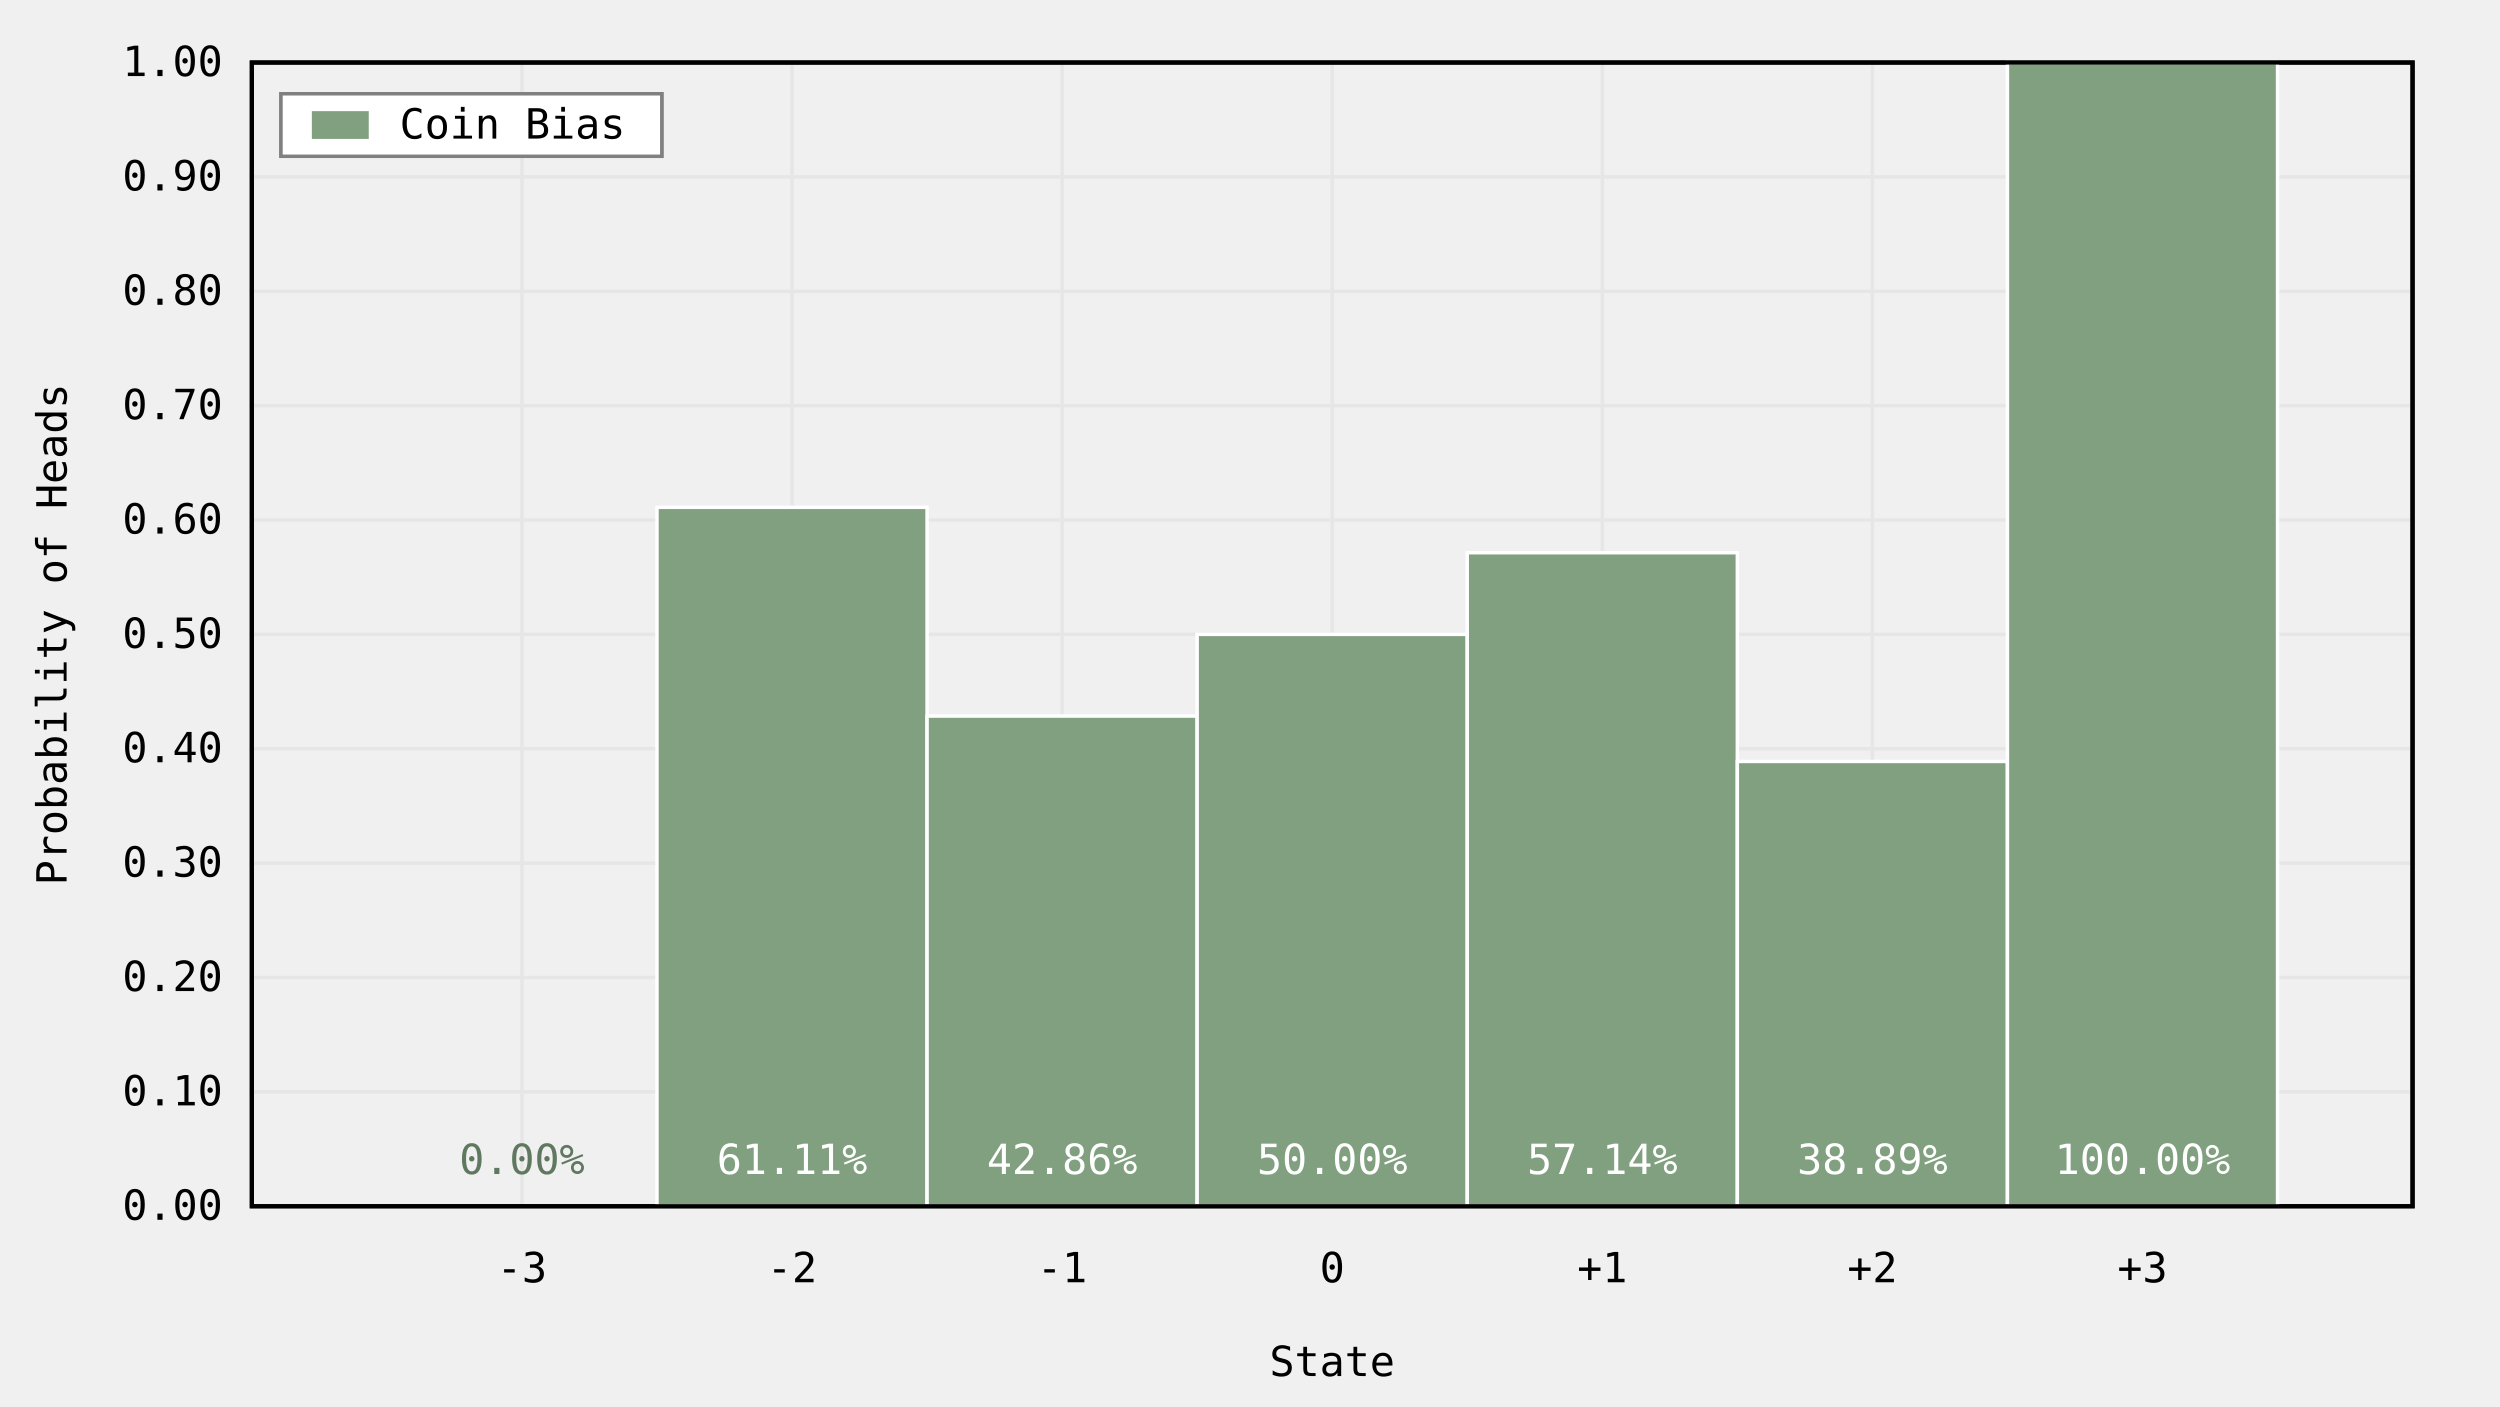
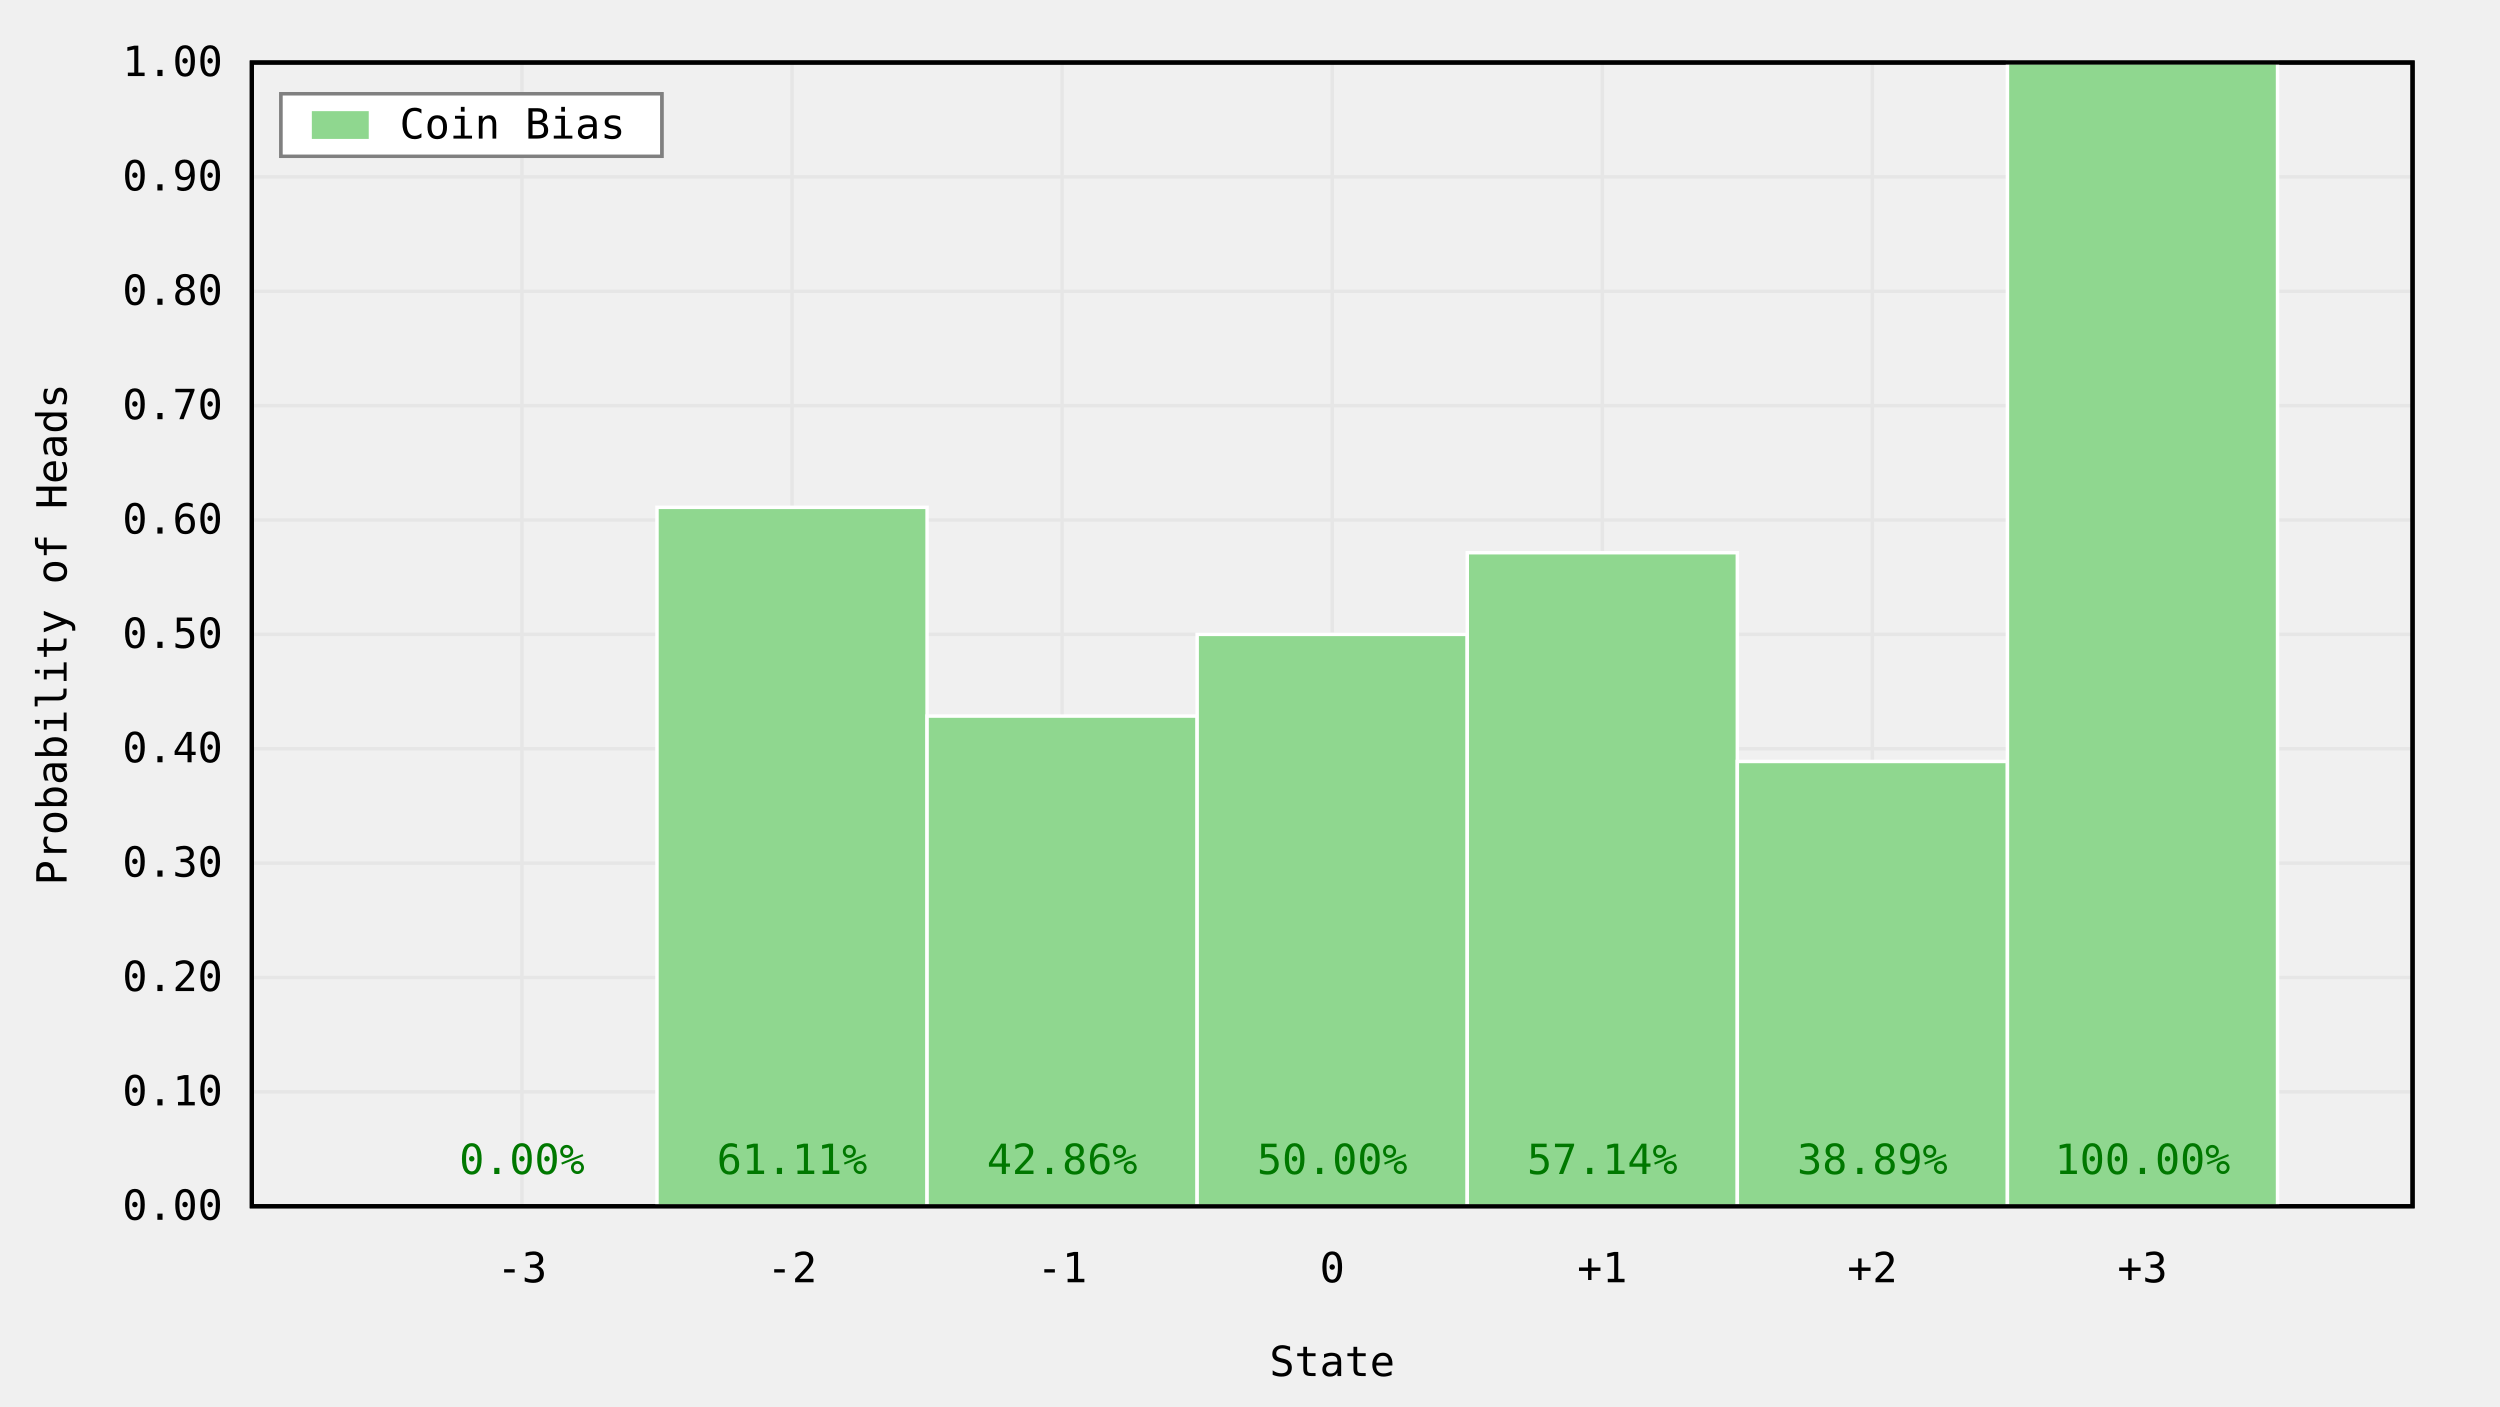
<svg xmlns="http://www.w3.org/2000/svg" xmlns:xlink="http://www.w3.org/1999/xlink" width="720" height="405" viewBox="0 0 720 405">
  <g id="gnuplot_canvas">
    <rect x="0" y="0" width="720" height="405" fill="none" />
    <defs>
      <circle id="gpDot" r="0.5" stroke-width="0.5" stroke="currentColor" />
      <path id="gpPt0" stroke-width="0.222" stroke="currentColor" d="M-1,0 h2 M0,-1 v2" />
      <path id="gpPt1" stroke-width="0.222" stroke="currentColor" d="M-1,-1 L1,1 M1,-1 L-1,1" />
      <path id="gpPt2" stroke-width="0.222" stroke="currentColor" d="M-1,0 L1,0 M0,-1 L0,1 M-1,-1 L1,1 M-1,1 L1,-1" />
      <rect id="gpPt3" stroke-width="0.222" stroke="currentColor" x="-1" y="-1" width="2" height="2" />
      <rect id="gpPt4" stroke-width="0.222" stroke="currentColor" fill="currentColor" x="-1" y="-1" width="2" height="2" />
      <circle id="gpPt5" stroke-width="0.222" stroke="currentColor" cx="0" cy="0" r="1" />
      <use xlink:href="#gpPt5" id="gpPt6" fill="currentColor" stroke="none" />
      <path id="gpPt7" stroke-width="0.222" stroke="currentColor" d="M0,-1.33 L-1.33,0.67 L1.33,0.67 z" />
      <use xlink:href="#gpPt7" id="gpPt8" fill="currentColor" stroke="none" />
      <use xlink:href="#gpPt7" id="gpPt9" stroke="currentColor" transform="rotate(180)" />
      <use xlink:href="#gpPt9" id="gpPt10" fill="currentColor" stroke="none" />
      <use xlink:href="#gpPt3" id="gpPt11" stroke="currentColor" transform="rotate(45)" />
      <use xlink:href="#gpPt11" id="gpPt12" fill="currentColor" stroke="none" />
      <path id="gpPt13" stroke-width="0.222" stroke="currentColor" d="M0,1.330 L1.265,0.411 L0.782,-1.067 L-0.782,-1.076 L-1.265,0.411 z" />
      <use xlink:href="#gpPt13" id="gpPt14" fill="currentColor" stroke="none" />
      <filter id="textbox" filterUnits="objectBoundingBox" x="0" y="0" height="1" width="1">
        <feFlood flood-color="white" flood-opacity="1" result="bgnd" />
        <feComposite in="SourceGraphic" in2="bgnd" operator="atop" />
      </filter>
      <filter id="greybox" filterUnits="objectBoundingBox" x="0" y="0" height="1" width="1">
        <feFlood flood-color="lightgrey" flood-opacity="1" result="grey" />
        <feComposite in="SourceGraphic" in2="grey" operator="atop" />
      </filter>
    </defs>
    <g fill="none" color="white" stroke="currentColor" stroke-width="1.00" stroke-linecap="butt" stroke-linejoin="miter">
</g>
    <g fill="none" color="white" stroke="currentColor" stroke-width="1.20" stroke-linecap="butt" stroke-linejoin="miter">
</g>
    <g fill="none" color="black" stroke="currentColor" stroke-width="1.20" stroke-linecap="butt" stroke-linejoin="miter">
</g>
    <g fill="none" color="black" stroke="black" stroke-width="1.00" stroke-linecap="butt" stroke-linejoin="miter">
</g>
    <g fill="none" color="black" stroke="currentColor" stroke-width="1.00" stroke-linecap="butt" stroke-linejoin="miter">
      <path stroke="rgb(230, 230, 230)" class="gridline" d="M72.53,347.40 L694.82,347.40  " />
    </g>
    <g fill="none" color="black" stroke="rgb(230, 230, 230)" stroke-width="1.20" stroke-linecap="butt" stroke-linejoin="miter">
</g>
    <g fill="none" color="black" stroke="currentColor" stroke-width="1.20" stroke-linecap="butt" stroke-linejoin="miter">
      <path stroke="black" d="M72.53,347.40 M694.82,347.40  " />
      <g transform="translate(64.14,351.30)" stroke="none" fill="black" font-family="monospace" font-size="12.00" text-anchor="end">
        <text>
          <tspan font-family="monospace">0.00</tspan>
        </text>
      </g>
    </g>
    <g fill="none" color="black" stroke="currentColor" stroke-width="1.20" stroke-linecap="butt" stroke-linejoin="miter">
</g>
    <g fill="none" color="black" stroke="black" stroke-width="1.00" stroke-linecap="butt" stroke-linejoin="miter">
</g>
    <g fill="none" color="black" stroke="currentColor" stroke-width="1.00" stroke-linecap="butt" stroke-linejoin="miter">
      <path stroke="rgb(230, 230, 230)" class="gridline" d="M72.53,314.46 L694.82,314.46  " />
    </g>
    <g fill="none" color="black" stroke="rgb(230, 230, 230)" stroke-width="1.20" stroke-linecap="butt" stroke-linejoin="miter">
</g>
    <g fill="none" color="black" stroke="currentColor" stroke-width="1.20" stroke-linecap="butt" stroke-linejoin="miter">
      <path stroke="black" d="M72.53,314.46 M694.82,314.46  " />
      <g transform="translate(64.14,318.36)" stroke="none" fill="black" font-family="monospace" font-size="12.00" text-anchor="end">
        <text>
          <tspan font-family="monospace">0.10</tspan>
        </text>
      </g>
    </g>
    <g fill="none" color="black" stroke="currentColor" stroke-width="1.20" stroke-linecap="butt" stroke-linejoin="miter">
</g>
    <g fill="none" color="black" stroke="black" stroke-width="1.00" stroke-linecap="butt" stroke-linejoin="miter">
</g>
    <g fill="none" color="black" stroke="currentColor" stroke-width="1.00" stroke-linecap="butt" stroke-linejoin="miter">
      <path stroke="rgb(230, 230, 230)" class="gridline" d="M72.53,281.52 L694.82,281.52  " />
    </g>
    <g fill="none" color="black" stroke="rgb(230, 230, 230)" stroke-width="1.20" stroke-linecap="butt" stroke-linejoin="miter">
</g>
    <g fill="none" color="black" stroke="currentColor" stroke-width="1.20" stroke-linecap="butt" stroke-linejoin="miter">
      <path stroke="black" d="M72.53,281.52 M694.82,281.52  " />
      <g transform="translate(64.14,285.42)" stroke="none" fill="black" font-family="monospace" font-size="12.00" text-anchor="end">
        <text>
          <tspan font-family="monospace">0.20</tspan>
        </text>
      </g>
    </g>
    <g fill="none" color="black" stroke="currentColor" stroke-width="1.20" stroke-linecap="butt" stroke-linejoin="miter">
</g>
    <g fill="none" color="black" stroke="black" stroke-width="1.00" stroke-linecap="butt" stroke-linejoin="miter">
</g>
    <g fill="none" color="black" stroke="currentColor" stroke-width="1.00" stroke-linecap="butt" stroke-linejoin="miter">
      <path stroke="rgb(230, 230, 230)" class="gridline" d="M72.53,248.58 L694.82,248.58  " />
    </g>
    <g fill="none" color="black" stroke="rgb(230, 230, 230)" stroke-width="1.20" stroke-linecap="butt" stroke-linejoin="miter">
</g>
    <g fill="none" color="black" stroke="currentColor" stroke-width="1.20" stroke-linecap="butt" stroke-linejoin="miter">
      <path stroke="black" d="M72.53,248.58 M694.82,248.58  " />
      <g transform="translate(64.14,252.48)" stroke="none" fill="black" font-family="monospace" font-size="12.00" text-anchor="end">
        <text>
          <tspan font-family="monospace">0.30</tspan>
        </text>
      </g>
    </g>
    <g fill="none" color="black" stroke="currentColor" stroke-width="1.20" stroke-linecap="butt" stroke-linejoin="miter">
</g>
    <g fill="none" color="black" stroke="black" stroke-width="1.00" stroke-linecap="butt" stroke-linejoin="miter">
</g>
    <g fill="none" color="black" stroke="currentColor" stroke-width="1.00" stroke-linecap="butt" stroke-linejoin="miter">
      <path stroke="rgb(230, 230, 230)" class="gridline" d="M72.53,215.64 L694.82,215.64  " />
    </g>
    <g fill="none" color="black" stroke="rgb(230, 230, 230)" stroke-width="1.20" stroke-linecap="butt" stroke-linejoin="miter">
</g>
    <g fill="none" color="black" stroke="currentColor" stroke-width="1.20" stroke-linecap="butt" stroke-linejoin="miter">
      <path stroke="black" d="M72.53,215.64 M694.82,215.64  " />
      <g transform="translate(64.14,219.54)" stroke="none" fill="black" font-family="monospace" font-size="12.00" text-anchor="end">
        <text>
          <tspan font-family="monospace">0.40</tspan>
        </text>
      </g>
    </g>
    <g fill="none" color="black" stroke="currentColor" stroke-width="1.20" stroke-linecap="butt" stroke-linejoin="miter">
</g>
    <g fill="none" color="black" stroke="black" stroke-width="1.00" stroke-linecap="butt" stroke-linejoin="miter">
</g>
    <g fill="none" color="black" stroke="currentColor" stroke-width="1.00" stroke-linecap="butt" stroke-linejoin="miter">
      <path stroke="rgb(230, 230, 230)" class="gridline" d="M72.53,182.70 L694.82,182.70  " />
    </g>
    <g fill="none" color="black" stroke="rgb(230, 230, 230)" stroke-width="1.20" stroke-linecap="butt" stroke-linejoin="miter">
</g>
    <g fill="none" color="black" stroke="currentColor" stroke-width="1.20" stroke-linecap="butt" stroke-linejoin="miter">
      <path stroke="black" d="M72.53,182.70 M694.82,182.70  " />
      <g transform="translate(64.14,186.60)" stroke="none" fill="black" font-family="monospace" font-size="12.00" text-anchor="end">
        <text>
          <tspan font-family="monospace">0.50</tspan>
        </text>
      </g>
    </g>
    <g fill="none" color="black" stroke="currentColor" stroke-width="1.20" stroke-linecap="butt" stroke-linejoin="miter">
</g>
    <g fill="none" color="black" stroke="black" stroke-width="1.00" stroke-linecap="butt" stroke-linejoin="miter">
</g>
    <g fill="none" color="black" stroke="currentColor" stroke-width="1.00" stroke-linecap="butt" stroke-linejoin="miter">
      <path stroke="rgb(230, 230, 230)" class="gridline" d="M72.53,149.77 L694.82,149.77  " />
    </g>
    <g fill="none" color="black" stroke="rgb(230, 230, 230)" stroke-width="1.20" stroke-linecap="butt" stroke-linejoin="miter">
</g>
    <g fill="none" color="black" stroke="currentColor" stroke-width="1.20" stroke-linecap="butt" stroke-linejoin="miter">
      <path stroke="black" d="M72.53,149.77 M694.82,149.77  " />
      <g transform="translate(64.14,153.67)" stroke="none" fill="black" font-family="monospace" font-size="12.00" text-anchor="end">
        <text>
          <tspan font-family="monospace">0.60</tspan>
        </text>
      </g>
    </g>
    <g fill="none" color="black" stroke="currentColor" stroke-width="1.20" stroke-linecap="butt" stroke-linejoin="miter">
</g>
    <g fill="none" color="black" stroke="black" stroke-width="1.00" stroke-linecap="butt" stroke-linejoin="miter">
</g>
    <g fill="none" color="black" stroke="currentColor" stroke-width="1.00" stroke-linecap="butt" stroke-linejoin="miter">
      <path stroke="rgb(230, 230, 230)" class="gridline" d="M72.53,116.83 L694.82,116.83  " />
    </g>
    <g fill="none" color="black" stroke="rgb(230, 230, 230)" stroke-width="1.20" stroke-linecap="butt" stroke-linejoin="miter">
</g>
    <g fill="none" color="black" stroke="currentColor" stroke-width="1.20" stroke-linecap="butt" stroke-linejoin="miter">
      <path stroke="black" d="M72.53,116.83 M694.82,116.83  " />
      <g transform="translate(64.14,120.73)" stroke="none" fill="black" font-family="monospace" font-size="12.00" text-anchor="end">
        <text>
          <tspan font-family="monospace">0.70</tspan>
        </text>
      </g>
    </g>
    <g fill="none" color="black" stroke="currentColor" stroke-width="1.20" stroke-linecap="butt" stroke-linejoin="miter">
</g>
    <g fill="none" color="black" stroke="black" stroke-width="1.00" stroke-linecap="butt" stroke-linejoin="miter">
</g>
    <g fill="none" color="black" stroke="currentColor" stroke-width="1.00" stroke-linecap="butt" stroke-linejoin="miter">
      <path stroke="rgb(230, 230, 230)" class="gridline" d="M72.53,83.89 L694.82,83.89  " />
    </g>
    <g fill="none" color="black" stroke="rgb(230, 230, 230)" stroke-width="1.20" stroke-linecap="butt" stroke-linejoin="miter">
</g>
    <g fill="none" color="black" stroke="currentColor" stroke-width="1.20" stroke-linecap="butt" stroke-linejoin="miter">
      <path stroke="black" d="M72.53,83.89 M694.82,83.89  " />
      <g transform="translate(64.14,87.79)" stroke="none" fill="black" font-family="monospace" font-size="12.00" text-anchor="end">
        <text>
          <tspan font-family="monospace">0.80</tspan>
        </text>
      </g>
    </g>
    <g fill="none" color="black" stroke="currentColor" stroke-width="1.20" stroke-linecap="butt" stroke-linejoin="miter">
</g>
    <g fill="none" color="black" stroke="black" stroke-width="1.00" stroke-linecap="butt" stroke-linejoin="miter">
</g>
    <g fill="none" color="black" stroke="currentColor" stroke-width="1.00" stroke-linecap="butt" stroke-linejoin="miter">
      <path stroke="rgb(230, 230, 230)" class="gridline" d="M72.53,50.95 L694.82,50.95  " />
    </g>
    <g fill="none" color="black" stroke="rgb(230, 230, 230)" stroke-width="1.20" stroke-linecap="butt" stroke-linejoin="miter">
</g>
    <g fill="none" color="black" stroke="currentColor" stroke-width="1.20" stroke-linecap="butt" stroke-linejoin="miter">
      <path stroke="black" d="M72.53,50.95 M694.82,50.95  " />
      <g transform="translate(64.14,54.85)" stroke="none" fill="black" font-family="monospace" font-size="12.00" text-anchor="end">
        <text>
          <tspan font-family="monospace">0.90</tspan>
        </text>
      </g>
    </g>
    <g fill="none" color="black" stroke="currentColor" stroke-width="1.20" stroke-linecap="butt" stroke-linejoin="miter">
</g>
    <g fill="none" color="black" stroke="black" stroke-width="1.00" stroke-linecap="butt" stroke-linejoin="miter">
</g>
    <g fill="none" color="black" stroke="currentColor" stroke-width="1.00" stroke-linecap="butt" stroke-linejoin="miter">
      <path stroke="rgb(230, 230, 230)" class="gridline" d="M72.53,18.01 L694.82,18.01  " />
    </g>
    <g fill="none" color="black" stroke="rgb(230, 230, 230)" stroke-width="1.20" stroke-linecap="butt" stroke-linejoin="miter">
</g>
    <g fill="none" color="black" stroke="currentColor" stroke-width="1.20" stroke-linecap="butt" stroke-linejoin="miter">
      <path stroke="black" d="M72.53,18.01 M694.82,18.01  " />
      <g transform="translate(64.14,21.91)" stroke="none" fill="black" font-family="monospace" font-size="12.00" text-anchor="end">
        <text>
          <tspan font-family="monospace">1.00</tspan>
        </text>
      </g>
    </g>
    <g fill="none" color="black" stroke="currentColor" stroke-width="1.20" stroke-linecap="butt" stroke-linejoin="miter">
</g>
    <g fill="none" color="black" stroke="black" stroke-width="1.00" stroke-linecap="butt" stroke-linejoin="miter">
</g>
    <g fill="none" color="black" stroke="currentColor" stroke-width="1.00" stroke-linecap="butt" stroke-linejoin="miter">
      <path stroke="rgb(230, 230, 230)" class="gridline" d="M150.32,347.40 L150.32,45.01 M150.32,27.01 L150.32,18.01  " />
    </g>
    <g fill="none" color="black" stroke="rgb(230, 230, 230)" stroke-width="1.20" stroke-linecap="butt" stroke-linejoin="miter">
</g>
    <g fill="none" color="black" stroke="currentColor" stroke-width="1.20" stroke-linecap="butt" stroke-linejoin="miter">
      <path stroke="black" d="M150.32,347.40 M150.32,18.01  " />
      <g transform="translate(150.32,369.30)" stroke="none" fill="black" font-family="monospace" font-size="12.00" text-anchor="middle">
        <text>
          <tspan font-family="monospace">-3</tspan>
        </text>
      </g>
    </g>
    <g fill="none" color="black" stroke="currentColor" stroke-width="1.20" stroke-linecap="butt" stroke-linejoin="miter">
</g>
    <g fill="none" color="black" stroke="black" stroke-width="1.00" stroke-linecap="butt" stroke-linejoin="miter">
</g>
    <g fill="none" color="black" stroke="currentColor" stroke-width="1.00" stroke-linecap="butt" stroke-linejoin="miter">
      <path stroke="rgb(230, 230, 230)" class="gridline" d="M228.10,347.40 L228.10,18.01  " />
    </g>
    <g fill="none" color="black" stroke="rgb(230, 230, 230)" stroke-width="1.20" stroke-linecap="butt" stroke-linejoin="miter">
</g>
    <g fill="none" color="black" stroke="currentColor" stroke-width="1.20" stroke-linecap="butt" stroke-linejoin="miter">
      <path stroke="black" d="M228.10,347.40 M228.10,18.01  " />
      <g transform="translate(228.10,369.30)" stroke="none" fill="black" font-family="monospace" font-size="12.00" text-anchor="middle">
        <text>
          <tspan font-family="monospace">-2</tspan>
        </text>
      </g>
    </g>
    <g fill="none" color="black" stroke="currentColor" stroke-width="1.20" stroke-linecap="butt" stroke-linejoin="miter">
</g>
    <g fill="none" color="black" stroke="black" stroke-width="1.00" stroke-linecap="butt" stroke-linejoin="miter">
</g>
    <g fill="none" color="black" stroke="currentColor" stroke-width="1.00" stroke-linecap="butt" stroke-linejoin="miter">
      <path stroke="rgb(230, 230, 230)" class="gridline" d="M305.89,347.40 L305.89,18.01  " />
    </g>
    <g fill="none" color="black" stroke="rgb(230, 230, 230)" stroke-width="1.20" stroke-linecap="butt" stroke-linejoin="miter">
</g>
    <g fill="none" color="black" stroke="currentColor" stroke-width="1.20" stroke-linecap="butt" stroke-linejoin="miter">
      <path stroke="black" d="M305.89,347.40 M305.89,18.01  " />
      <g transform="translate(305.89,369.30)" stroke="none" fill="black" font-family="monospace" font-size="12.00" text-anchor="middle">
        <text>
          <tspan font-family="monospace">-1</tspan>
        </text>
      </g>
    </g>
    <g fill="none" color="black" stroke="currentColor" stroke-width="1.20" stroke-linecap="butt" stroke-linejoin="miter">
</g>
    <g fill="none" color="black" stroke="black" stroke-width="1.00" stroke-linecap="butt" stroke-linejoin="miter">
</g>
    <g fill="none" color="black" stroke="currentColor" stroke-width="1.00" stroke-linecap="butt" stroke-linejoin="miter">
      <path stroke="rgb(230, 230, 230)" class="gridline" d="M383.68,347.40 L383.68,18.01  " />
    </g>
    <g fill="none" color="black" stroke="rgb(230, 230, 230)" stroke-width="1.20" stroke-linecap="butt" stroke-linejoin="miter">
</g>
    <g fill="none" color="black" stroke="currentColor" stroke-width="1.20" stroke-linecap="butt" stroke-linejoin="miter">
      <path stroke="black" d="M383.68,347.40 M383.68,18.01  " />
      <g transform="translate(383.68,369.30)" stroke="none" fill="black" font-family="monospace" font-size="12.00" text-anchor="middle">
        <text>
          <tspan font-family="monospace"> 0</tspan>
        </text>
      </g>
    </g>
    <g fill="none" color="black" stroke="currentColor" stroke-width="1.20" stroke-linecap="butt" stroke-linejoin="miter">
</g>
    <g fill="none" color="black" stroke="black" stroke-width="1.00" stroke-linecap="butt" stroke-linejoin="miter">
</g>
    <g fill="none" color="black" stroke="currentColor" stroke-width="1.00" stroke-linecap="butt" stroke-linejoin="miter">
      <path stroke="rgb(230, 230, 230)" class="gridline" d="M461.46,347.40 L461.46,18.01  " />
    </g>
    <g fill="none" color="black" stroke="rgb(230, 230, 230)" stroke-width="1.20" stroke-linecap="butt" stroke-linejoin="miter">
</g>
    <g fill="none" color="black" stroke="currentColor" stroke-width="1.20" stroke-linecap="butt" stroke-linejoin="miter">
      <path stroke="black" d="M461.46,347.40 M461.46,18.01  " />
      <g transform="translate(461.46,369.30)" stroke="none" fill="black" font-family="monospace" font-size="12.00" text-anchor="middle">
        <text>
          <tspan font-family="monospace">+1</tspan>
        </text>
      </g>
    </g>
    <g fill="none" color="black" stroke="currentColor" stroke-width="1.20" stroke-linecap="butt" stroke-linejoin="miter">
</g>
    <g fill="none" color="black" stroke="black" stroke-width="1.00" stroke-linecap="butt" stroke-linejoin="miter">
</g>
    <g fill="none" color="black" stroke="currentColor" stroke-width="1.00" stroke-linecap="butt" stroke-linejoin="miter">
      <path stroke="rgb(230, 230, 230)" class="gridline" d="M539.25,347.40 L539.25,18.01  " />
    </g>
    <g fill="none" color="black" stroke="rgb(230, 230, 230)" stroke-width="1.20" stroke-linecap="butt" stroke-linejoin="miter">
</g>
    <g fill="none" color="black" stroke="currentColor" stroke-width="1.20" stroke-linecap="butt" stroke-linejoin="miter">
      <path stroke="black" d="M539.25,347.40 M539.25,18.01  " />
      <g transform="translate(539.25,369.30)" stroke="none" fill="black" font-family="monospace" font-size="12.00" text-anchor="middle">
        <text>
          <tspan font-family="monospace">+2</tspan>
        </text>
      </g>
    </g>
    <g fill="none" color="black" stroke="currentColor" stroke-width="1.20" stroke-linecap="butt" stroke-linejoin="miter">
</g>
    <g fill="none" color="black" stroke="black" stroke-width="1.00" stroke-linecap="butt" stroke-linejoin="miter">
</g>
    <g fill="none" color="black" stroke="currentColor" stroke-width="1.00" stroke-linecap="butt" stroke-linejoin="miter">
      <path stroke="rgb(230, 230, 230)" class="gridline" d="M617.03,347.40 L617.03,18.01  " />
    </g>
    <g fill="none" color="black" stroke="rgb(230, 230, 230)" stroke-width="1.20" stroke-linecap="butt" stroke-linejoin="miter">
</g>
    <g fill="none" color="black" stroke="currentColor" stroke-width="1.20" stroke-linecap="butt" stroke-linejoin="miter">
      <path stroke="black" d="M617.03,347.40 M617.03,18.01  " />
      <g transform="translate(617.03,369.30)" stroke="none" fill="black" font-family="monospace" font-size="12.00" text-anchor="middle">
        <text>
          <tspan font-family="monospace">+3</tspan>
        </text>
      </g>
    </g>
    <g fill="none" color="black" stroke="currentColor" stroke-width="1.20" stroke-linecap="butt" stroke-linejoin="miter">
</g>
    <g fill="none" color="black" stroke="currentColor" stroke-width="1.20" stroke-linecap="butt" stroke-linejoin="miter">
      <path stroke="black" d="M72.53,18.01 L72.53,347.40 L694.82,347.40 L694.82,18.01 L72.53,18.01 Z  " />
    </g>
    <g fill="none" color="black" stroke="currentColor" stroke-width="1.20" stroke-linecap="butt" stroke-linejoin="miter">
      <g transform="translate(19.18,182.71) rotate(270)" stroke="none" fill="black" font-family="monospace" font-size="12.00" text-anchor="middle">
        <text>
          <tspan font-family="monospace">Probability of Heads</tspan>
        </text>
      </g>
    </g>
    <g fill="none" color="black" stroke="currentColor" stroke-width="1.20" stroke-linecap="butt" stroke-linejoin="miter">
      <g transform="translate(383.67,396.30)" stroke="none" fill="black" font-family="monospace" font-size="12.00" text-anchor="middle">
        <text>
          <tspan font-family="monospace">State</tspan>
        </text>
      </g>
    </g>
    <g fill="none" color="black" stroke="currentColor" stroke-width="1.20" stroke-linecap="butt" stroke-linejoin="miter">
</g>
    <g fill="none" color="black" stroke="currentColor" stroke-width="1.00" stroke-linecap="butt" stroke-linejoin="miter">
</g>
    <g fill="none" color="black" stroke="currentColor" stroke-width="1.00" stroke-linecap="butt" stroke-linejoin="miter">
      <path stroke="rgb(128, 128, 128)" d="M80.92,45.01 L80.92,27.01 L190.60,27.01 L190.60,45.01 L80.92,45.01 Z  " />
    </g>
    <g id="gnuplot_plot_1">
      <g fill="none" color="black" stroke="currentColor" stroke-width="1.00" stroke-linecap="butt" stroke-linejoin="miter">
        <g stroke="none" shape-rendering="crispEdges">
-           <polygon fill="rgb(128, 160, 128)" points="189.21,347.40 267.01,347.40 267.01,146.10 189.21,146.10 " />
+           <polygon fill="rgb(143, 215, 143)" points="189.21,347.40 267.01,347.40 267.01,146.10 189.21,146.10 " />
        </g>
        <path stroke="rgb(255, 255, 255)" d="M189.21,347.40 L189.21,146.11 L267.00,146.11 L267.00,347.40 L189.21,347.40 Z  " />
      </g>
      <g fill="none" color="black" stroke="currentColor" stroke-width="1.00" stroke-linecap="butt" stroke-linejoin="miter">
        <g stroke="none" shape-rendering="crispEdges">
-           <polygon fill="rgb(128, 160, 128)" points="267.00,347.40 344.79,347.40 344.79,206.22 267.00,206.22 " />
+           <polygon fill="rgb(143, 215, 143)" points="267.00,347.40 344.79,347.40 344.79,206.22 267.00,206.22 " />
        </g>
        <path stroke="rgb(255, 255, 255)" d="M267.00,347.40 L267.00,206.23 L344.78,206.23 L344.78,347.40 L267.00,347.40 Z  " />
      </g>
      <g fill="none" color="black" stroke="currentColor" stroke-width="1.00" stroke-linecap="butt" stroke-linejoin="miter">
        <g stroke="none" shape-rendering="crispEdges">
-           <polygon fill="rgb(128, 160, 128)" points="344.78,347.40 422.58,347.40 422.58,182.69 344.78,182.69 " />
+           <polygon fill="rgb(143, 215, 143)" points="344.78,347.40 422.58,347.40 422.58,182.69 344.78,182.69 " />
        </g>
        <path stroke="rgb(255, 255, 255)" d="M344.78,347.40 L344.78,182.70 L422.57,182.70 L422.57,347.40 L344.78,347.40 Z  " />
      </g>
      <g fill="none" color="black" stroke="currentColor" stroke-width="1.00" stroke-linecap="butt" stroke-linejoin="miter">
        <g stroke="none" shape-rendering="crispEdges">
-           <polygon fill="rgb(128, 160, 128)" points="422.57,347.40 500.36,347.40 500.36,159.17 422.57,159.17 " />
+           <polygon fill="rgb(143, 215, 143)" points="422.57,347.40 500.36,347.40 500.36,159.17 422.57,159.17 " />
        </g>
        <path stroke="rgb(255, 255, 255)" d="M422.57,347.40 L422.57,159.18 L500.35,159.18 L500.35,347.40 L422.57,347.40 Z  " />
      </g>
      <g fill="none" color="black" stroke="currentColor" stroke-width="1.00" stroke-linecap="butt" stroke-linejoin="miter">
        <g stroke="none" shape-rendering="crispEdges">
-           <polygon fill="rgb(128, 160, 128)" points="500.35,347.40 578.15,347.40 578.15,219.29 500.35,219.29 " />
+           <polygon fill="rgb(143, 215, 143)" points="500.35,347.40 578.15,347.40 578.15,219.29 500.35,219.29 " />
        </g>
        <path stroke="rgb(255, 255, 255)" d="M500.35,347.40 L500.35,219.30 L578.14,219.30 L578.14,347.40 L500.35,347.40 Z  " />
      </g>
      <g fill="none" color="black" stroke="currentColor" stroke-width="1.00" stroke-linecap="butt" stroke-linejoin="miter">
        <g stroke="none" shape-rendering="crispEdges">
-           <polygon fill="rgb(128, 160, 128)" points="578.14,347.40 655.94,347.40 655.94,18.00 578.14,18.00 " />
+           <polygon fill="rgb(143, 215, 143)" points="578.14,347.40 655.94,347.40 655.94,18.00 578.14,18.00 " />
        </g>
        <path stroke="rgb(255, 255, 255)" d="M578.14,347.40 L578.14,18.01 L655.93,18.01 L655.93,347.40 L578.14,347.40 Z  " />
      </g>
      <g fill="none" color="black" stroke="currentColor" stroke-width="1.00" stroke-linecap="butt" stroke-linejoin="miter">
</g>
    </g>
    <g id="gnuplot_plot_2">
      <g fill="none" color="black" stroke="currentColor" stroke-width="1.00" stroke-linecap="butt" stroke-linejoin="miter">
-         <g transform="translate(150.32,338.12)" stroke="none" fill="rgb(96,120,96)" font-family="monospace" font-size="12.00" text-anchor="middle">
+         <g transform="translate(72.53,338.12)" stroke="none" fill="rgb(0,120,0)" font-family="monospace" font-size="12.00" text-anchor="middle">
+           <text />
+         </g>
+         <g transform="translate(150.32,338.12)" stroke="none" fill="rgb(0,120,0)" font-family="monospace" font-size="12.00" text-anchor="middle">
          <text>
            <tspan font-family="monospace">0.00%</tspan>
          </text>
        </g>
-       </g>
-     </g>
-     <g id="gnuplot_plot_3">
-       <g fill="none" color="black" stroke="currentColor" stroke-width="1.00" stroke-linecap="butt" stroke-linejoin="miter">
-         <g transform="translate(228.10,338.12)" stroke="none" fill="rgb(255,255,255)" font-family="monospace" font-size="12.00" text-anchor="middle">
+         <g transform="translate(228.10,338.12)" stroke="none" fill="rgb(0,120,0)" font-family="monospace" font-size="12.00" text-anchor="middle">
          <text>
            <tspan font-family="monospace">61.11%</tspan>
          </text>
        </g>
-         <g transform="translate(305.89,338.12)" stroke="none" fill="rgb(255,255,255)" font-family="monospace" font-size="12.00" text-anchor="middle">
+         <g transform="translate(305.89,338.12)" stroke="none" fill="rgb(0,120,0)" font-family="monospace" font-size="12.00" text-anchor="middle">
          <text>
            <tspan font-family="monospace">42.86%</tspan>
          </text>
        </g>
-         <g transform="translate(383.68,338.12)" stroke="none" fill="rgb(255,255,255)" font-family="monospace" font-size="12.00" text-anchor="middle">
+         <g transform="translate(383.68,338.12)" stroke="none" fill="rgb(0,120,0)" font-family="monospace" font-size="12.00" text-anchor="middle">
          <text>
            <tspan font-family="monospace">50.00%</tspan>
          </text>
        </g>
-         <g transform="translate(461.46,338.12)" stroke="none" fill="rgb(255,255,255)" font-family="monospace" font-size="12.00" text-anchor="middle">
+         <g transform="translate(461.46,338.12)" stroke="none" fill="rgb(0,120,0)" font-family="monospace" font-size="12.00" text-anchor="middle">
          <text>
            <tspan font-family="monospace">57.14%</tspan>
          </text>
        </g>
-         <g transform="translate(539.25,338.12)" stroke="none" fill="rgb(255,255,255)" font-family="monospace" font-size="12.00" text-anchor="middle">
+         <g transform="translate(539.25,338.12)" stroke="none" fill="rgb(0,120,0)" font-family="monospace" font-size="12.00" text-anchor="middle">
          <text>
            <tspan font-family="monospace">38.89%</tspan>
          </text>
        </g>
-         <g transform="translate(617.03,338.12)" stroke="none" fill="rgb(255,255,255)" font-family="monospace" font-size="12.00" text-anchor="middle">
+         <g transform="translate(617.03,338.12)" stroke="none" fill="rgb(0,120,0)" font-family="monospace" font-size="12.00" text-anchor="middle">
          <text>
            <tspan font-family="monospace">100.00%</tspan>
          </text>
+         </g>
+         <g transform="translate(694.82,338.12)" stroke="none" fill="rgb(0,120,0)" font-family="monospace" font-size="12.00" text-anchor="middle">
+           <text />
        </g>
      </g>
    </g>
    <g stroke="none" shape-rendering="crispEdges">
      <polygon fill="white" points="80.92,45.01 190.60,45.01 190.60,27.01 80.92,27.01 " />
    </g>
    <g fill="none" color="black" stroke="currentColor" stroke-width="1.00" stroke-linecap="butt" stroke-linejoin="miter">
      <path stroke="rgb(128, 128, 128)" d="M80.92,45.01 L80.92,27.01 L190.60,27.01 L190.60,45.01 L80.92,45.01 Z  " />
    </g>
    <g id="gnuplot_plot_1">
      <g fill="none" color="black" stroke="currentColor" stroke-width="1.00" stroke-linecap="butt" stroke-linejoin="miter">
        <g transform="translate(115.09,39.91)" stroke="none" fill="black" font-family="monospace" font-size="12.00" text-anchor="start">
          <text>
            <tspan font-family="monospace">Coin Bias</tspan>
          </text>
        </g>
      </g>
      <g fill="none" color="black" stroke="currentColor" stroke-width="1.00" stroke-linecap="butt" stroke-linejoin="miter">
        <g stroke="none" shape-rendering="crispEdges">
-           <polygon fill="rgb(128, 160, 128)" points="89.31,40.51 106.70,40.51 106.70,31.51 89.31,31.51 " />
+           <polygon fill="rgb(143, 215, 143)" points="89.31,40.51 106.70,40.51 106.70,31.51 89.31,31.51 " />
        </g>
        <path stroke="rgb(255, 255, 255)" d="M89.31,40.51 L106.70,40.51 L106.70,31.51 L89.31,31.51 L89.31,40.51 Z  " />
      </g>
      <g fill="none" color="black" stroke="currentColor" stroke-width="1.00" stroke-linecap="butt" stroke-linejoin="miter">
</g>
    </g>
    <g id="gnuplot_plot_2">
      <g fill="none" color="black" stroke="currentColor" stroke-width="1.00" stroke-linecap="butt" stroke-linejoin="miter">
</g>
    </g>
-     <g id="gnuplot_plot_3">
-       <g fill="none" color="black" stroke="currentColor" stroke-width="1.00" stroke-linecap="butt" stroke-linejoin="miter">
- </g>
-     </g>
-     <g fill="none" color="white" stroke="rgb(255, 255, 255)" stroke-width="2.00" stroke-linecap="butt" stroke-linejoin="miter">
+     <g fill="none" color="white" stroke="rgb(  0, 120,   0)" stroke-width="2.00" stroke-linecap="butt" stroke-linejoin="miter">
</g>
    <g fill="none" color="black" stroke="currentColor" stroke-width="2.00" stroke-linecap="butt" stroke-linejoin="miter">
</g>
    <g fill="none" color="black" stroke="black" stroke-width="1.20" stroke-linecap="butt" stroke-linejoin="miter">
</g>
    <g fill="none" color="black" stroke="currentColor" stroke-width="1.20" stroke-linecap="butt" stroke-linejoin="miter">
      <path stroke="black" d="M72.53,18.01 L72.53,347.40 L694.82,347.40 L694.82,18.01 L72.53,18.01 Z  " />
    </g>
    <g fill="none" color="black" stroke="currentColor" stroke-width="1.20" stroke-linecap="butt" stroke-linejoin="miter">
</g>
  </g>
</svg>
